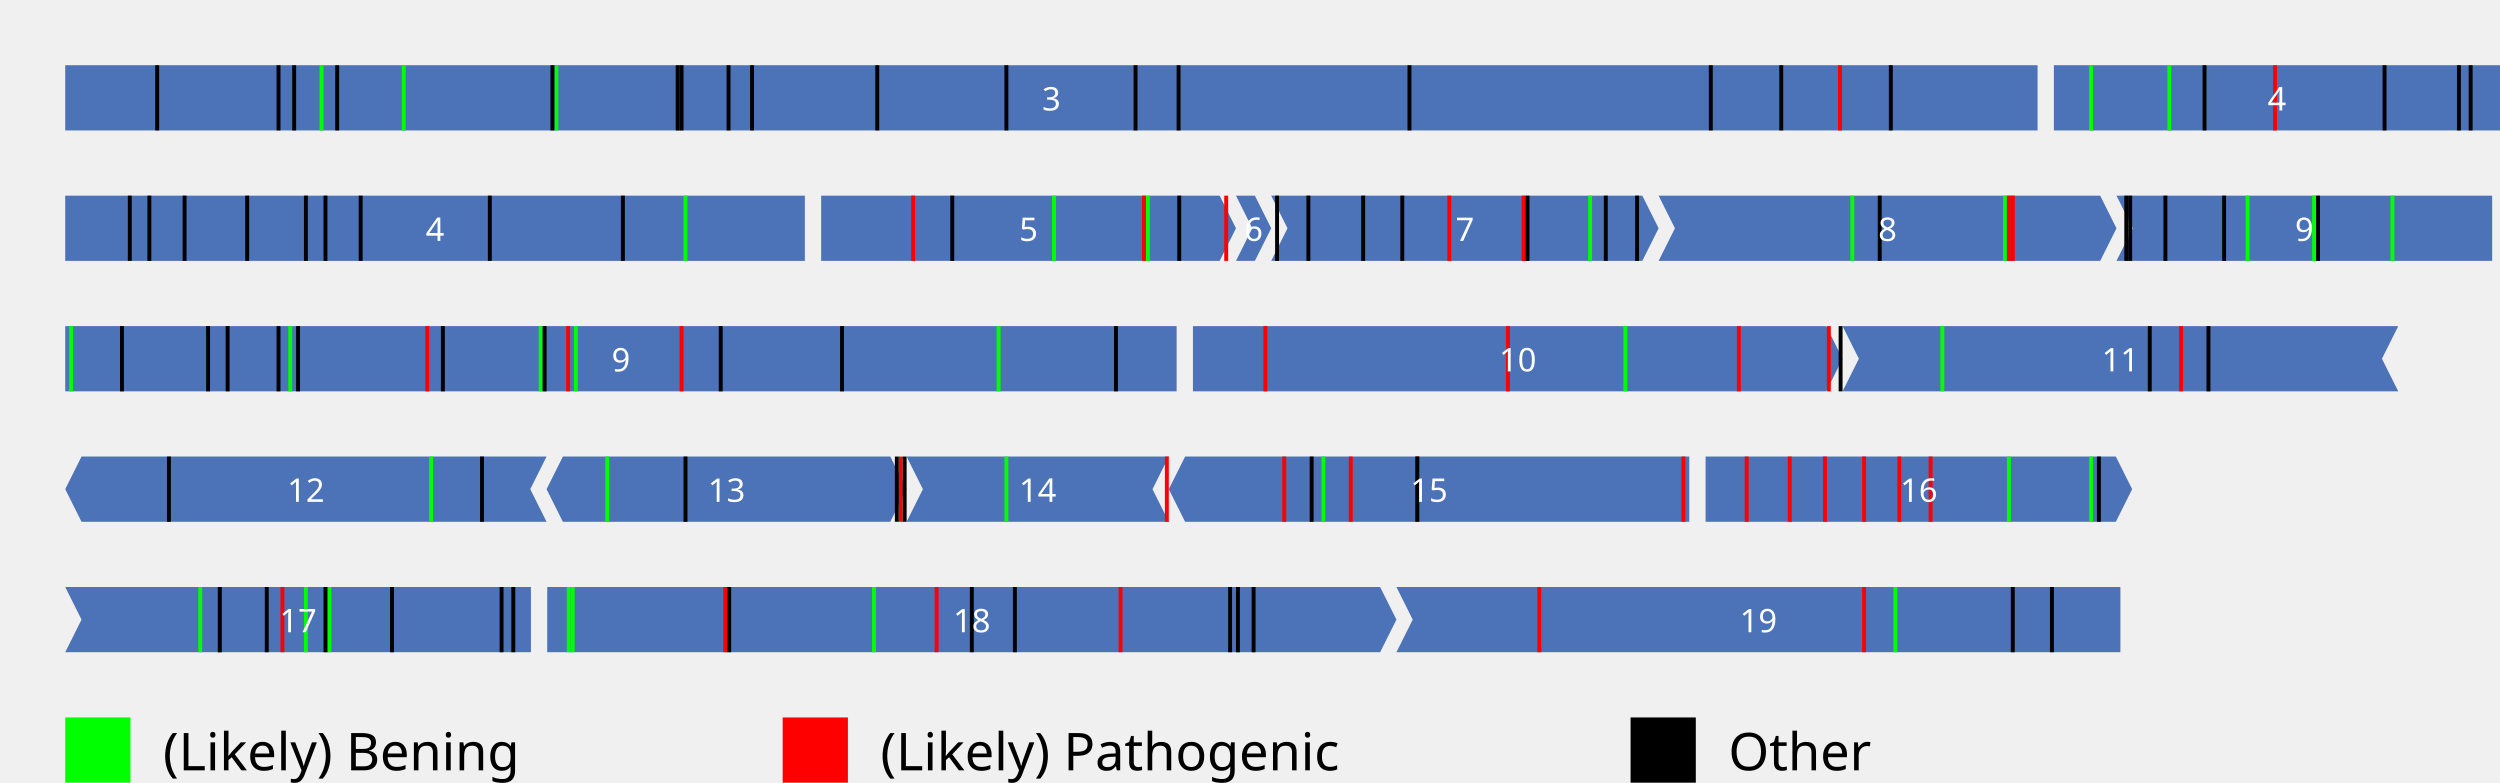
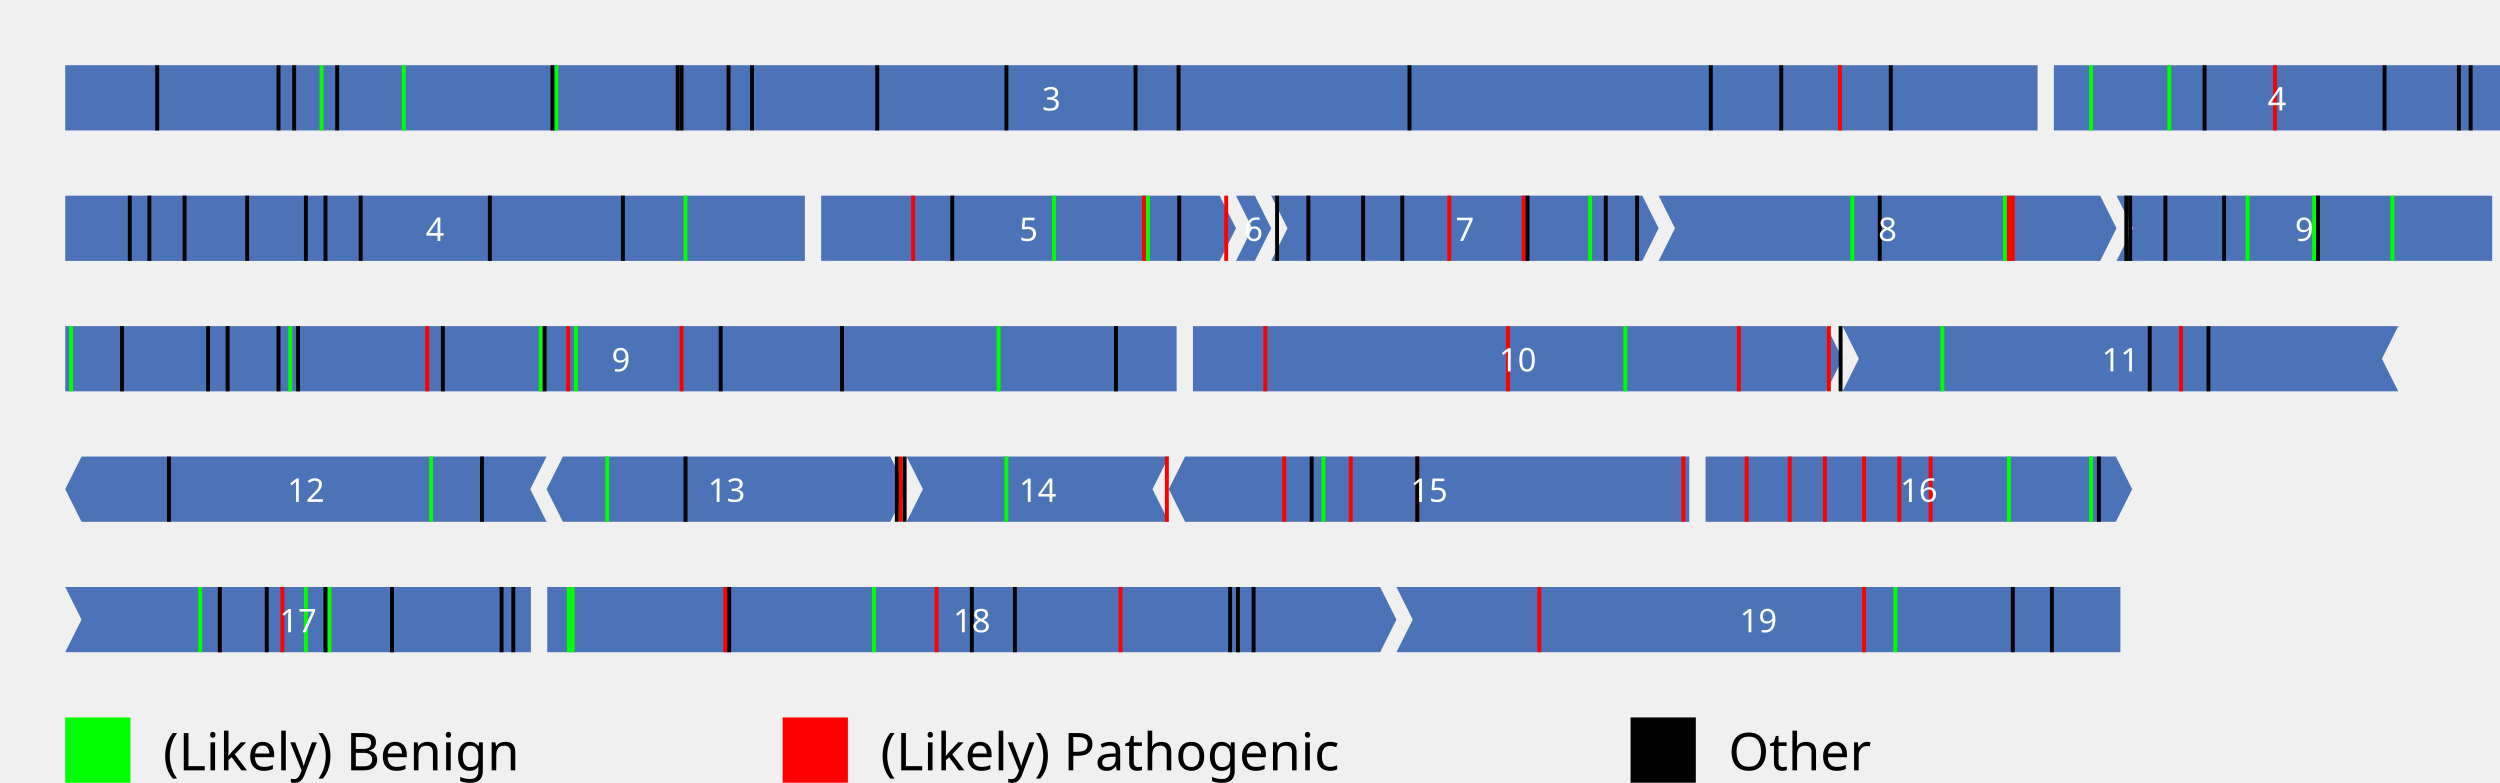
<svg xmlns="http://www.w3.org/2000/svg" width="766.6" height="240">
  <polygon points="20.0 40 20.0 20 624.8 20 624.8 40" fill="#4C72B7" />
  <rect x="123.2" y="20" width="1.2" height="20" fill="lime" />
  <rect x="170.0" y="20" width="1.2" height="20" fill="lime" />
  <rect x="98.0" y="20" width="1.2" height="20" fill="lime" />
  <rect x="563.6" y="20" width="1.2" height="20" fill="red" />
  <rect x="47.6" y="20" width="1.2" height="20" fill="black" />
  <rect x="84.8" y="20" width="1.2" height="20" fill="black" />
  <rect x="102.8" y="20" width="1.2" height="20" fill="black" />
  <rect x="168.8" y="20" width="1.2" height="20" fill="black" />
  <rect x="207.2" y="20" width="1.2" height="20" fill="black" />
  <rect x="208.4" y="20" width="1.2" height="20" fill="black" />
  <rect x="222.8" y="20" width="1.2" height="20" fill="black" />
  <rect x="230.0" y="20" width="1.2" height="20" fill="black" />
  <rect x="268.4" y="20" width="1.2" height="20" fill="black" />
  <rect x="308.0" y="20" width="1.2" height="20" fill="black" />
  <rect x="347.6" y="20" width="1.2" height="20" fill="black" />
  <rect x="360.8" y="20" width="1.2" height="20" fill="black" />
  <rect x="524.0" y="20" width="1.2" height="20" fill="black" />
  <rect x="545.6" y="20" width="1.2" height="20" fill="black" />
  <rect x="579.2" y="20" width="1.2" height="20" fill="black" />
  <rect x="431.6" y="20" width="1.2" height="20" fill="black" />
  <rect x="89.6" y="20" width="1.2" height="20" fill="black" />
  <text class="exonnr" x="322.4" y="30.0">3</text>
  <polygon points="629.8 40 629.8 20 766.6 20 766.6 40" fill="#4C72B7" />
  <rect x="640.6" y="20" width="1.2" height="20" fill="lime" />
  <rect x="664.6" y="20" width="1.2" height="20" fill="lime" />
  <rect x="697.0" y="20" width="1.2" height="20" fill="red" />
  <rect x="675.4" y="20" width="1.2" height="20" fill="black" />
  <rect x="730.6" y="20" width="1.2" height="20" fill="black" />
  <rect x="753.4" y="20" width="1.2" height="20" fill="black" />
  <rect x="757.0" y="20" width="1.2" height="20" fill="black" />
  <text class="exonnr" x="698.2" y="30.0">4</text>
  <polygon points="20.0 80 20.0 60 246.8 60 246.8 80" fill="#4C72B7" />
  <rect x="209.6" y="60" width="1.2" height="20" fill="lime" />
  <rect x="39.2" y="60" width="1.2" height="20" fill="black" />
  <rect x="45.2" y="60" width="1.2" height="20" fill="black" />
  <rect x="56.0" y="60" width="1.2" height="20" fill="black" />
  <rect x="75.2" y="60" width="1.2" height="20" fill="black" />
  <rect x="93.2" y="60" width="1.2" height="20" fill="black" />
  <rect x="99.2" y="60" width="1.2" height="20" fill="black" />
  <rect x="110.0" y="60" width="1.2" height="20" fill="black" />
  <rect x="149.6" y="60" width="1.2" height="20" fill="black" />
  <rect x="190.4" y="60" width="1.2" height="20" fill="black" />
  <text class="exonnr" x="133.4" y="70.0">4</text>
  <polygon points="251.8 80 251.8 60 374.0 60 379.0 70.0 374.0 80" fill="#4C72B7" />
  <rect x="322.6" y="60" width="1.2" height="20" fill="lime" />
  <rect x="351.4" y="60" width="1.2" height="20" fill="lime" />
  <rect x="350.2" y="60" width="1.2" height="20" fill="red" />
  <rect x="279.4" y="60" width="1.2" height="20" fill="red" />
  <rect x="375.4" y="60" width="1.2" height="20" fill="red" />
  <rect x="291.4" y="60" width="1.2" height="20" fill="black" />
  <rect x="361.0" y="60" width="1.2" height="20" fill="black" />
  <text class="exonnr" x="315.4" y="70.0">5</text>
  <polygon points="379.0 80 384.0 70.0 379.0 60 384.8 60 389.8 70.0 384.8 80" fill="#4C72B7" />
  <text class="exonnr" x="384.4" y="70.0">6</text>
  <polygon points="389.8 80 394.8 70.0 389.8 60 503.6 60 508.6 70.0 503.6 80" fill="#4C72B7" />
  <rect x="487.0" y="60" width="1.2" height="20" fill="lime" />
  <rect x="443.8" y="60" width="1.2" height="20" fill="red" />
  <rect x="466.6" y="60" width="1.2" height="20" fill="red" />
  <rect x="391.0" y="60" width="1.2" height="20" fill="black" />
  <rect x="400.6" y="60" width="1.2" height="20" fill="black" />
  <rect x="417.4" y="60" width="1.2" height="20" fill="black" />
  <rect x="429.4" y="60" width="1.2" height="20" fill="black" />
  <rect x="491.8" y="60" width="1.2" height="20" fill="black" />
  <rect x="501.4" y="60" width="1.2" height="20" fill="black" />
  <rect x="467.8" y="60" width="1.2" height="20" fill="black" />
  <text class="exonnr" x="449.2" y="70.0">7</text>
  <polygon points="508.6 80 513.6 70.0 508.6 60 644.0 60 649.0 70.0 644.0 80" fill="#4C72B7" />
  <rect x="567.4" y="60" width="1.2" height="20" fill="lime" />
  <rect x="614.2" y="60" width="1.2" height="20" fill="lime" />
  <rect x="615.4" y="60" width="1.2" height="20" fill="red" />
  <rect x="616.6" y="60" width="1.2" height="20" fill="red" />
  <rect x="575.8" y="60" width="1.2" height="20" fill="black" />
  <text class="exonnr" x="578.8" y="70.0">8</text>
  <polygon points="649.0 80 654.0 70.0 649.0 60 764.2 60 764.2 80" fill="#4C72B7" />
  <rect x="688.6" y="60" width="1.2" height="20" fill="lime" />
  <rect x="709.0" y="60" width="1.2" height="20" fill="lime" />
  <rect x="733.0" y="60" width="1.2" height="20" fill="lime" />
  <rect x="651.4" y="60" width="1.2" height="20" fill="black" />
  <rect x="652.6" y="60" width="1.2" height="20" fill="black" />
  <rect x="663.4" y="60" width="1.2" height="20" fill="black" />
  <rect x="681.4" y="60" width="1.2" height="20" fill="black" />
  <rect x="710.2" y="60" width="1.2" height="20" fill="black" />
  <text class="exonnr" x="706.6" y="70.0">9</text>
  <polygon points="20.0 120 20.0 100 360.8 100 360.8 120" fill="#4C72B7" />
  <rect x="88.4" y="100" width="1.2" height="20" fill="lime" />
  <rect x="305.6" y="100" width="1.2" height="20" fill="lime" />
  <rect x="176.0" y="100" width="1.2" height="20" fill="lime" />
  <rect x="21.2" y="100" width="1.2" height="20" fill="lime" />
  <rect x="165.2" y="100" width="1.2" height="20" fill="lime" />
  <rect x="130.4" y="100" width="1.2" height="20" fill="red" />
  <rect x="173.6" y="100" width="1.2" height="20" fill="red" />
  <rect x="208.4" y="100" width="1.2" height="20" fill="red" />
  <rect x="36.8" y="100" width="1.2" height="20" fill="black" />
  <rect x="63.2" y="100" width="1.2" height="20" fill="black" />
  <rect x="69.2" y="100" width="1.2" height="20" fill="black" />
  <rect x="84.8" y="100" width="1.2" height="20" fill="black" />
  <rect x="90.8" y="100" width="1.2" height="20" fill="black" />
  <rect x="135.2" y="100" width="1.2" height="20" fill="black" />
  <rect x="166.4" y="100" width="1.2" height="20" fill="black" />
  <rect x="220.4" y="100" width="1.2" height="20" fill="black" />
  <rect x="257.6" y="100" width="1.2" height="20" fill="black" />
  <rect x="341.6" y="100" width="1.2" height="20" fill="black" />
  <text class="exonnr" x="190.4" y="110.0">9</text>
  <polygon points="365.8 120 365.8 100 560.0 100 565.0 110.0 560.0 120" fill="#4C72B7" />
  <rect x="497.8" y="100" width="1.2" height="20" fill="lime" />
  <rect x="532.6" y="100" width="1.2" height="20" fill="red" />
  <rect x="560.2" y="100" width="1.2" height="20" fill="red" />
  <rect x="387.4" y="100" width="1.2" height="20" fill="red" />
  <rect x="461.8" y="100" width="1.2" height="20" fill="red" />
  <rect x="563.8" y="100" width="1.2" height="20" fill="black" />
  <text class="exonnr" x="465.4" y="110.0">10</text>
  <polygon points="565.0 120 570.0 110.0 565.0 100 730.4 100 735.4 100 730.4 110.0 735.4 120 730.4 120" fill="#4C72B7" />
  <rect x="595.0" y="100" width="1.2" height="20" fill="lime" />
  <rect x="668.2" y="100" width="1.2" height="20" fill="red" />
  <rect x="658.6" y="100" width="1.2" height="20" fill="black" />
  <rect x="676.6" y="100" width="1.2" height="20" fill="black" />
  <text class="exonnr" x="650.2" y="110.0">11</text>
  <polygon points="25.0 160 20.0 150.0 25.0 140 162.6 140 167.6 140 162.6 150.0 167.6 160 162.6 160" fill="#4C72B7" />
  <rect x="131.6" y="140" width="1.2" height="20" fill="lime" />
  <rect x="51.2" y="140" width="1.2" height="20" fill="black" />
  <rect x="147.2" y="140" width="1.2" height="20" fill="black" />
  <text class="exonnr" x="93.8" y="150.0">12</text>
  <polygon points="172.6 160 167.6 150.0 172.6 140 273.0 140 278.0 150.0 273.0 160" fill="#4C72B7" />
  <rect x="185.6" y="140" width="1.2" height="20" fill="lime" />
  <rect x="275.6" y="140" width="1.2" height="20" fill="red" />
  <rect x="209.6" y="140" width="1.2" height="20" fill="black" />
  <rect x="274.4" y="140" width="1.2" height="20" fill="black" />
  <rect x="276.8" y="140" width="1.2" height="20" fill="black" />
  <text class="exonnr" x="222.8" y="150.0">13</text>
  <polygon points="278.0 160 283.0 150.0 278.0 140 353.4 140 358.4 140 353.4 150.0 358.4 160 353.4 160" fill="#4C72B7" />
  <rect x="308.0" y="140" width="1.2" height="20" fill="lime" />
  <rect x="357.2" y="140" width="1.2" height="20" fill="red" />
  <text class="exonnr" x="318.2" y="150.0">14</text>
  <polygon points="363.4 160 358.4 150.0 363.4 140 518.0 140 518.0 160" fill="#4C72B7" />
  <rect x="405.2" y="140" width="1.2" height="20" fill="lime" />
  <rect x="393.2" y="140" width="1.2" height="20" fill="red" />
  <rect x="413.6" y="140" width="1.2" height="20" fill="red" />
  <rect x="434.0" y="140" width="1.2" height="20" fill="red" />
  <rect x="515.6" y="140" width="1.2" height="20" fill="red" />
  <rect x="401.6" y="140" width="1.2" height="20" fill="black" />
  <rect x="434.0" y="140" width="1.2" height="20" fill="black" />
  <text class="exonnr" x="438.2" y="150.0">15</text>
  <polygon points="523.0 160 523.0 140 648.8 140 653.8 150.0 648.8 160" fill="#4C72B7" />
  <rect x="615.4" y="140" width="1.2" height="20" fill="lime" />
  <rect x="640.6" y="140" width="1.2" height="20" fill="lime" />
  <rect x="571.0" y="140" width="1.2" height="20" fill="red" />
  <rect x="548.2" y="140" width="1.2" height="20" fill="red" />
  <rect x="581.8" y="140" width="1.2" height="20" fill="red" />
  <rect x="591.4" y="140" width="1.2" height="20" fill="red" />
  <rect x="535.0" y="140" width="1.2" height="20" fill="red" />
  <rect x="559.0" y="140" width="1.2" height="20" fill="red" />
  <rect x="643.0" y="140" width="1.2" height="20" fill="black" />
  <text class="exonnr" x="588.4" y="150.0">16</text>
  <polygon points="20.0 200 25.0 190.0 20.0 180 162.8 180 162.8 200" fill="#4C72B7" />
  <rect x="93.2" y="180" width="1.2" height="20" fill="lime" />
  <rect x="60.8" y="180" width="1.2" height="20" fill="lime" />
  <rect x="100.4" y="180" width="1.2" height="20" fill="lime" />
  <rect x="66.8" y="180" width="1.2" height="20" fill="red" />
  <rect x="86.0" y="180" width="1.2" height="20" fill="red" />
  <rect x="66.8" y="180" width="1.2" height="20" fill="black" />
  <rect x="81.2" y="180" width="1.2" height="20" fill="black" />
  <rect x="119.6" y="180" width="1.2" height="20" fill="black" />
  <rect x="153.2" y="180" width="1.2" height="20" fill="black" />
  <rect x="156.8" y="180" width="1.2" height="20" fill="black" />
  <rect x="99.2" y="180" width="1.2" height="20" fill="black" />
  <text class="exonnr" x="91.4" y="190.0">17</text>
  <polygon points="167.8 200 167.8 180 423.2 180 428.2 190.0 423.2 200" fill="#4C72B7" />
  <rect x="173.8" y="180" width="1.2" height="20" fill="lime" />
  <rect x="175" y="180" width="1.2" height="20" fill="lime" />
  <rect x="267.4" y="180" width="1.2" height="20" fill="lime" />
  <rect x="379.0" y="180" width="1.2" height="20" fill="lime" />
  <rect x="343.0" y="180" width="1.2" height="20" fill="red" />
  <rect x="221.8" y="180" width="1.2" height="20" fill="red" />
  <rect x="286.6" y="180" width="1.2" height="20" fill="red" />
  <rect x="223" y="180" width="1.2" height="20" fill="black" />
  <rect x="297.4" y="180" width="1.2" height="20" fill="black" />
  <rect x="310.6" y="180" width="1.2" height="20" fill="black" />
  <rect x="376.6" y="180" width="1.2" height="20" fill="black" />
  <rect x="379.0" y="180" width="1.2" height="20" fill="black" />
  <rect x="383.8" y="180" width="1.2" height="20" fill="black" />
  <text class="exonnr" x="298.0" y="190.0">18</text>
  <polygon points="428.2 200 433.2 190.0 428.2 180 650.2 180 650.2 200" fill="#4C72B7" />
  <rect x="580.6" y="180" width="1.2" height="20" fill="lime" />
  <rect x="471.4" y="180" width="1.2" height="20" fill="red" />
  <rect x="571" y="180" width="1.2" height="20" fill="red" />
  <rect x="616.6" y="180" width="1.2" height="20" fill="black" />
  <rect x="628.6" y="180" width="1.2" height="20" fill="black" />
  <text class="exonnr" x="539.2" y="190.0">19</text>
  <rect x="20" y="220" width="20" height="20" fill="lime" />
-   <text class="legend" x="50.0" y="230.0">(Likely) Bening</text>
+   <text class="legend" x="50.0" y="230.0">(Likely) Benign</text>
  <rect x="240.0" y="220" width="20" height="20" fill="red" />
  <text class="legend" x="270.0" y="230.0">(Likely) Pathogenic</text>
  <rect x="500.0" y="220" width="20" height="20" fill="black" />
  <text class="legend" x="530.0" y="230.0">Other</text>
  <style>
.legend { font: 16.0px sans-serif; fill: black; dominant-baseline: central; }
</style>
  <style>
.exonnr { text-anchor: middle; dominant-baseline: central; font: 10.0px sans-serif; fill: white;}
</style>
</svg>
